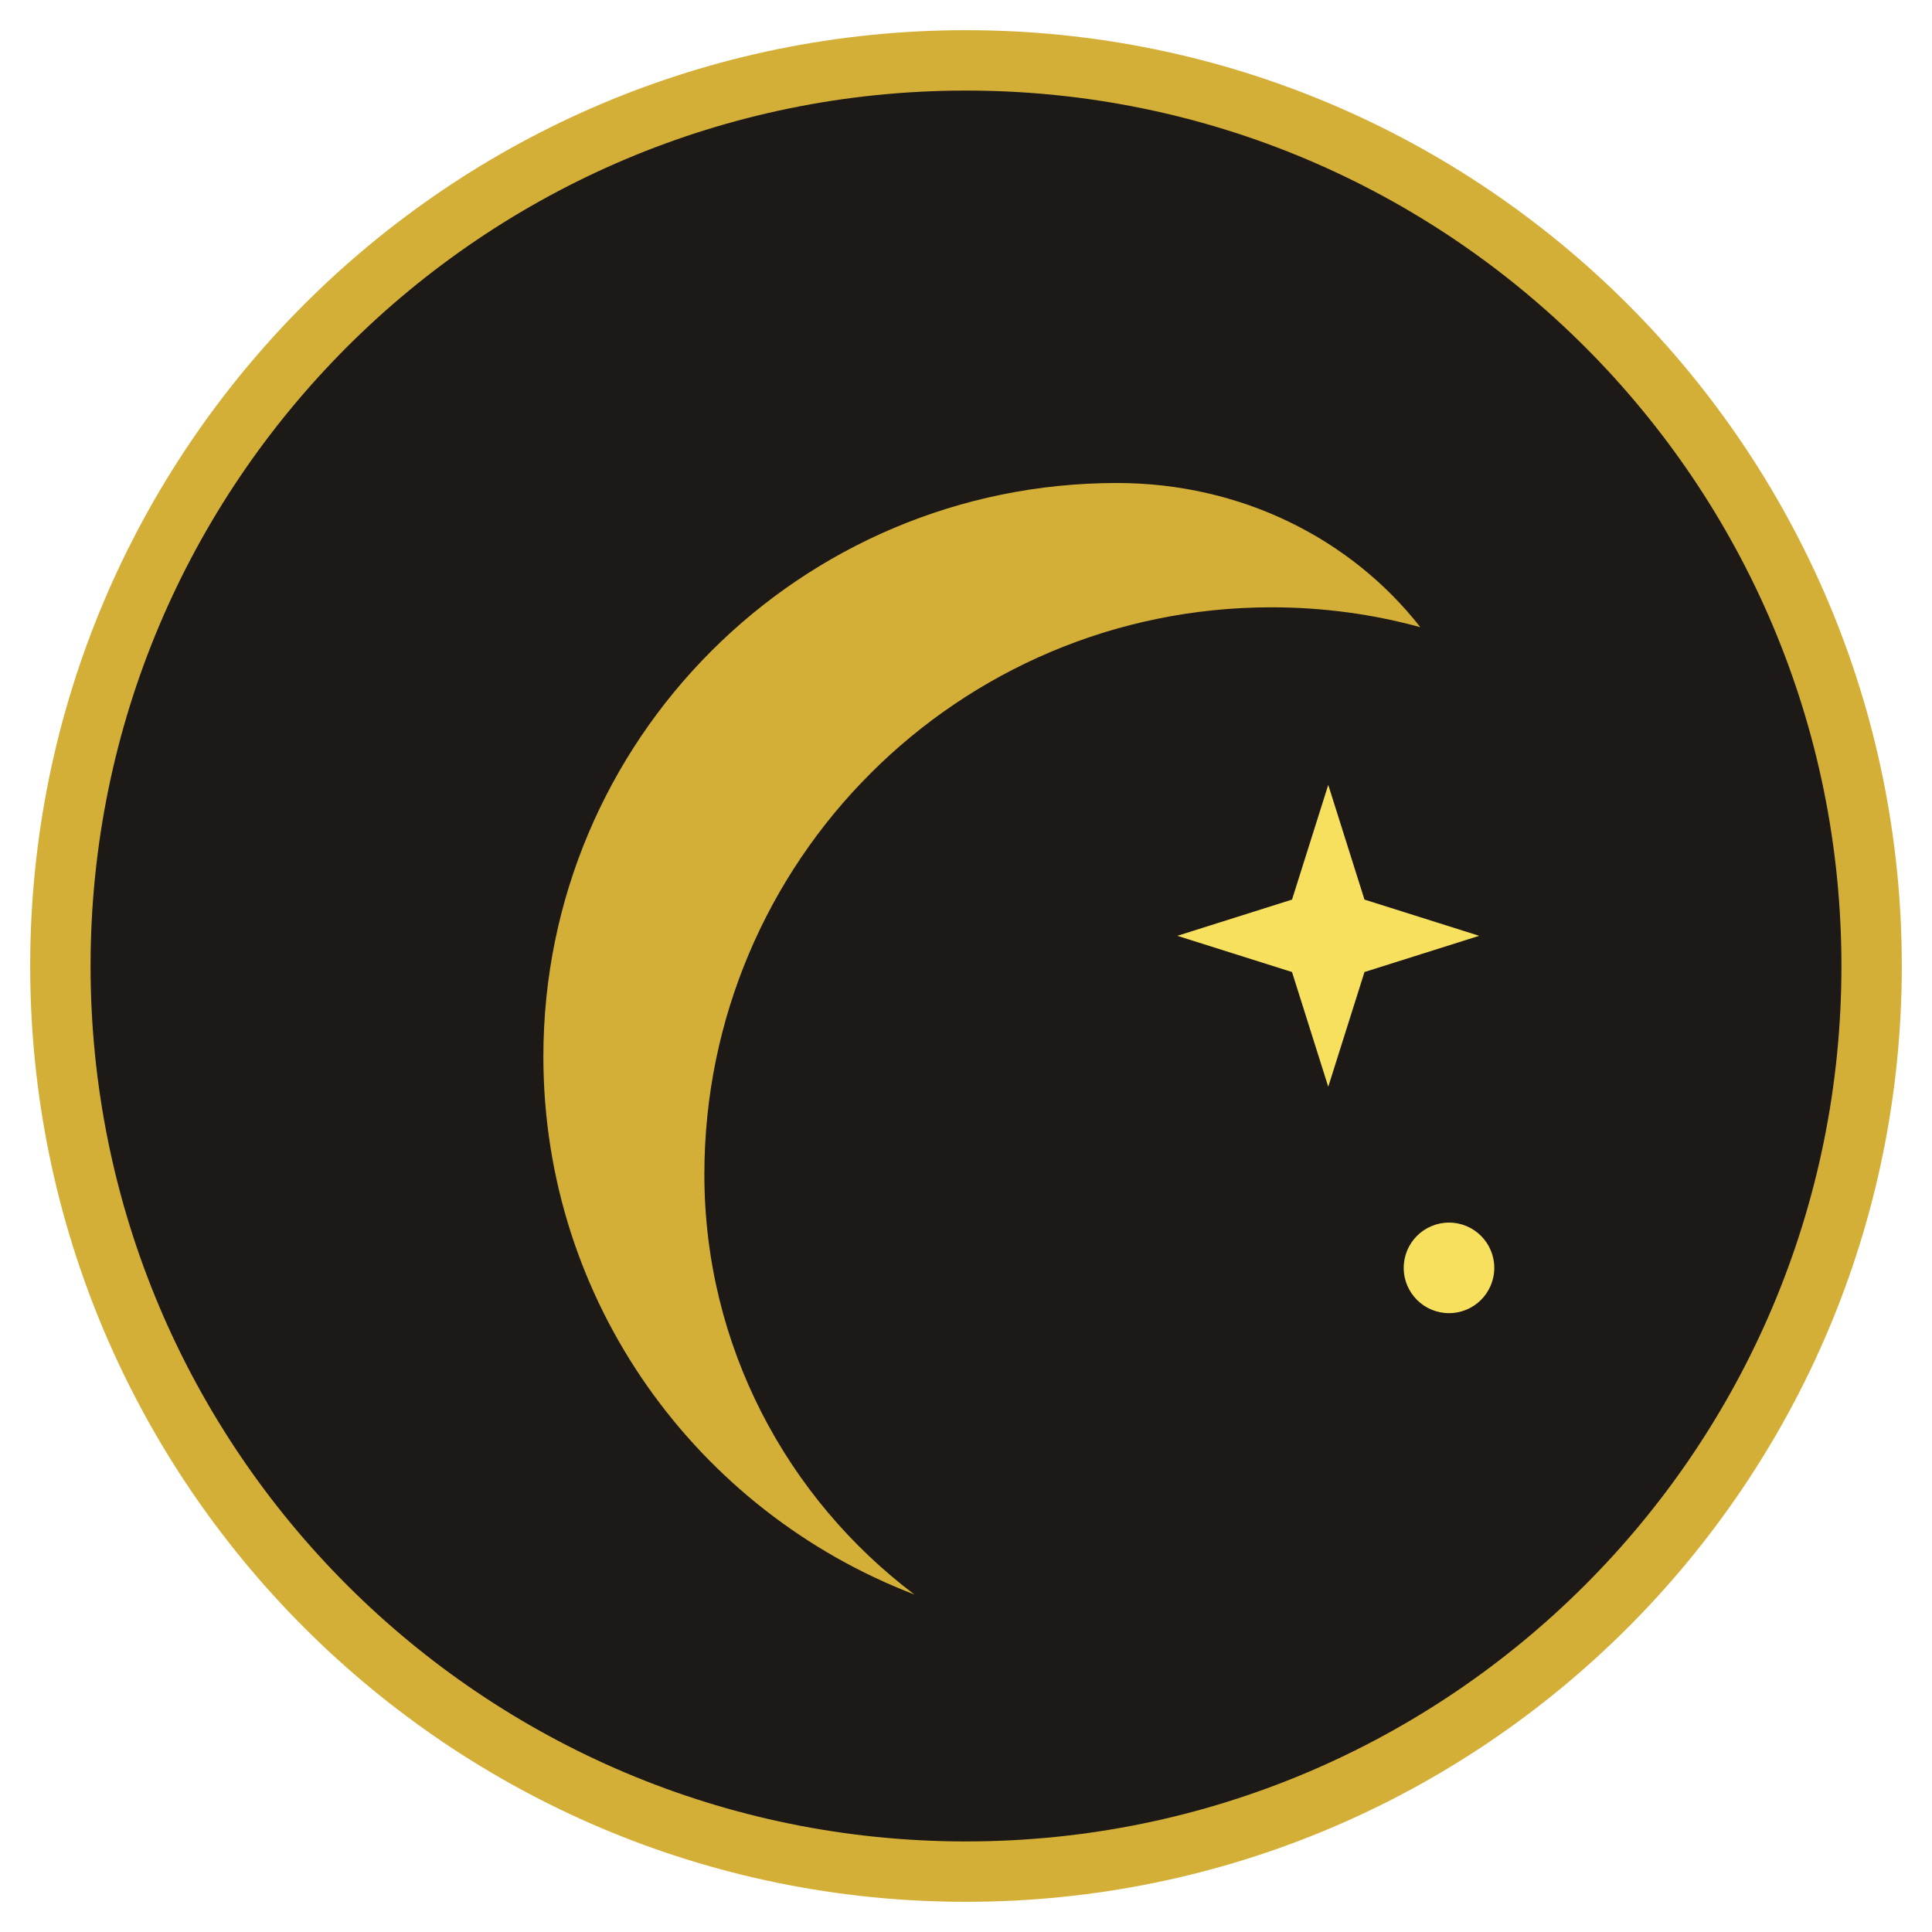
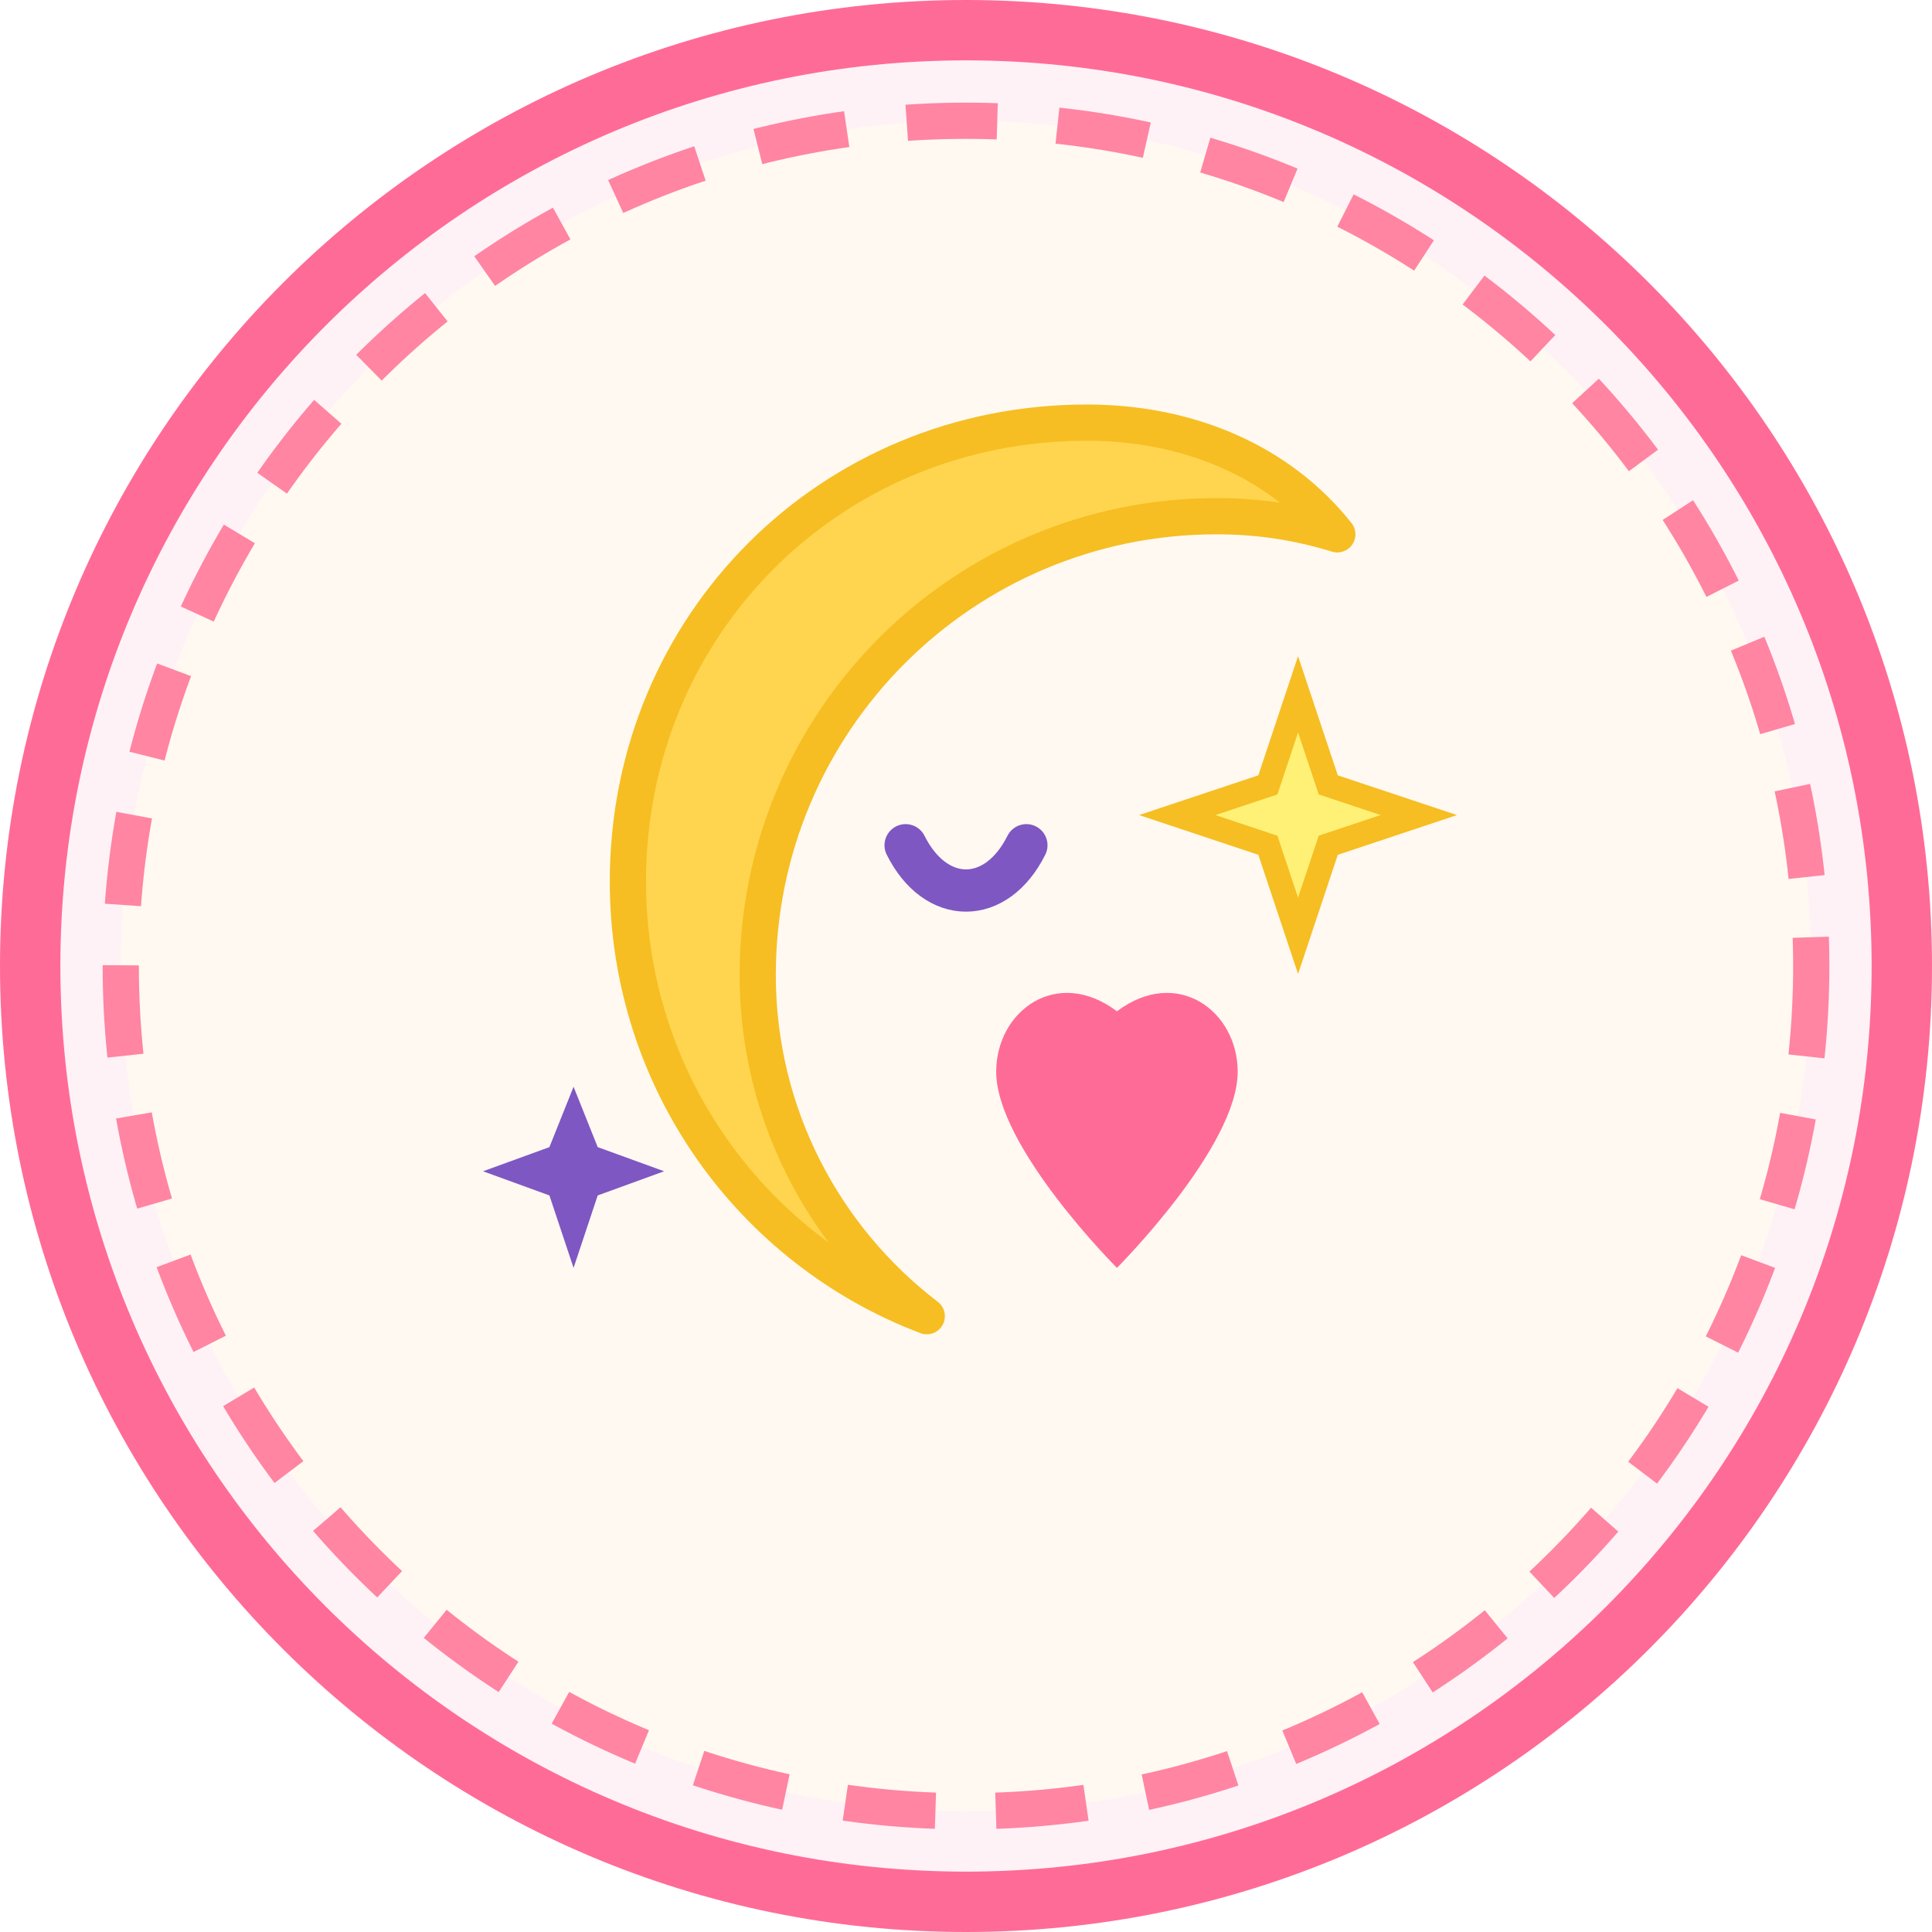
<svg xmlns="http://www.w3.org/2000/svg" viewBox="0 0 64 64" fill="none">
-   <circle cx="32" cy="32" r="30" fill="#1C1917" stroke="#D4AF37" stroke-width="2" />
-   <path d="M37 16C26.507 16 18 24.507 18 35C18 43.126 23.091 50.059 30.291 52.82C26.064 49.628 23.333 44.577 23.333 38.905C23.333 28.53 31.745 20.118 42.12 20.118C43.834 20.118 45.485 20.347 47.051 20.777C44.757 17.845 41.112 16 37 16Z" fill="#D4AF37" />
-   <path d="M44 26L45.2 29.8L49 31L45.2 32.2L44 36L42.8 32.2L39 31L42.8 29.8L44 26Z" fill="#F6E05E" />
-   <circle cx="48" cy="42" r="1.5" fill="#F6E05E" />
+   <circle cx="32" cy="32" r="31" fill="#FFF2F6" stroke="#FF6B97" stroke-width="2" />
+   <circle cx="32" cy="32" r="28" fill="#FFF9F2" stroke="#FF85A2" stroke-width="1.2" stroke-dasharray="3 2" />
+   <path d="M36 14C27.5 14 20.8 20.7 20.8 29.2C20.8 35.8 24.9 41.4 30.7 43.6C27.3 41 25.1 36.9 25.1 32.3C25.1 23.9 31.9 17.1 40.3 17.1C41.7 17.1 43 17.3 44.3 17.7C42.4 15.3 39.4 14 36 14Z" fill="#FFD54F" stroke="#F6BE22" stroke-width="1.2" stroke-linejoin="round" />
+   <path d="M30 28C31 30 33 30 34 28" stroke="#7E57C2" stroke-width="1.4" stroke-linecap="round" />
+   <path d="M43 23L44 26L47 27L44 28L43 31L42 28L39 27L42 26Z" fill="#FFF176" stroke="#F6BE22" stroke-width="0.8" />
+   <path d="M19 36L19.8 38L22 38.8L19.8 39.6L19 42L18.2 39.6L16 38.8L18.2 38Z" fill="#7E57C2" />
+   <path d="M37 42C37 42 33 38 33 35.5C33 33.5 35 32 37 33.5C39 32 41 33.5 41 35.5C41 38 37 42 37 42Z" fill="#FF6B97" />
</svg>
